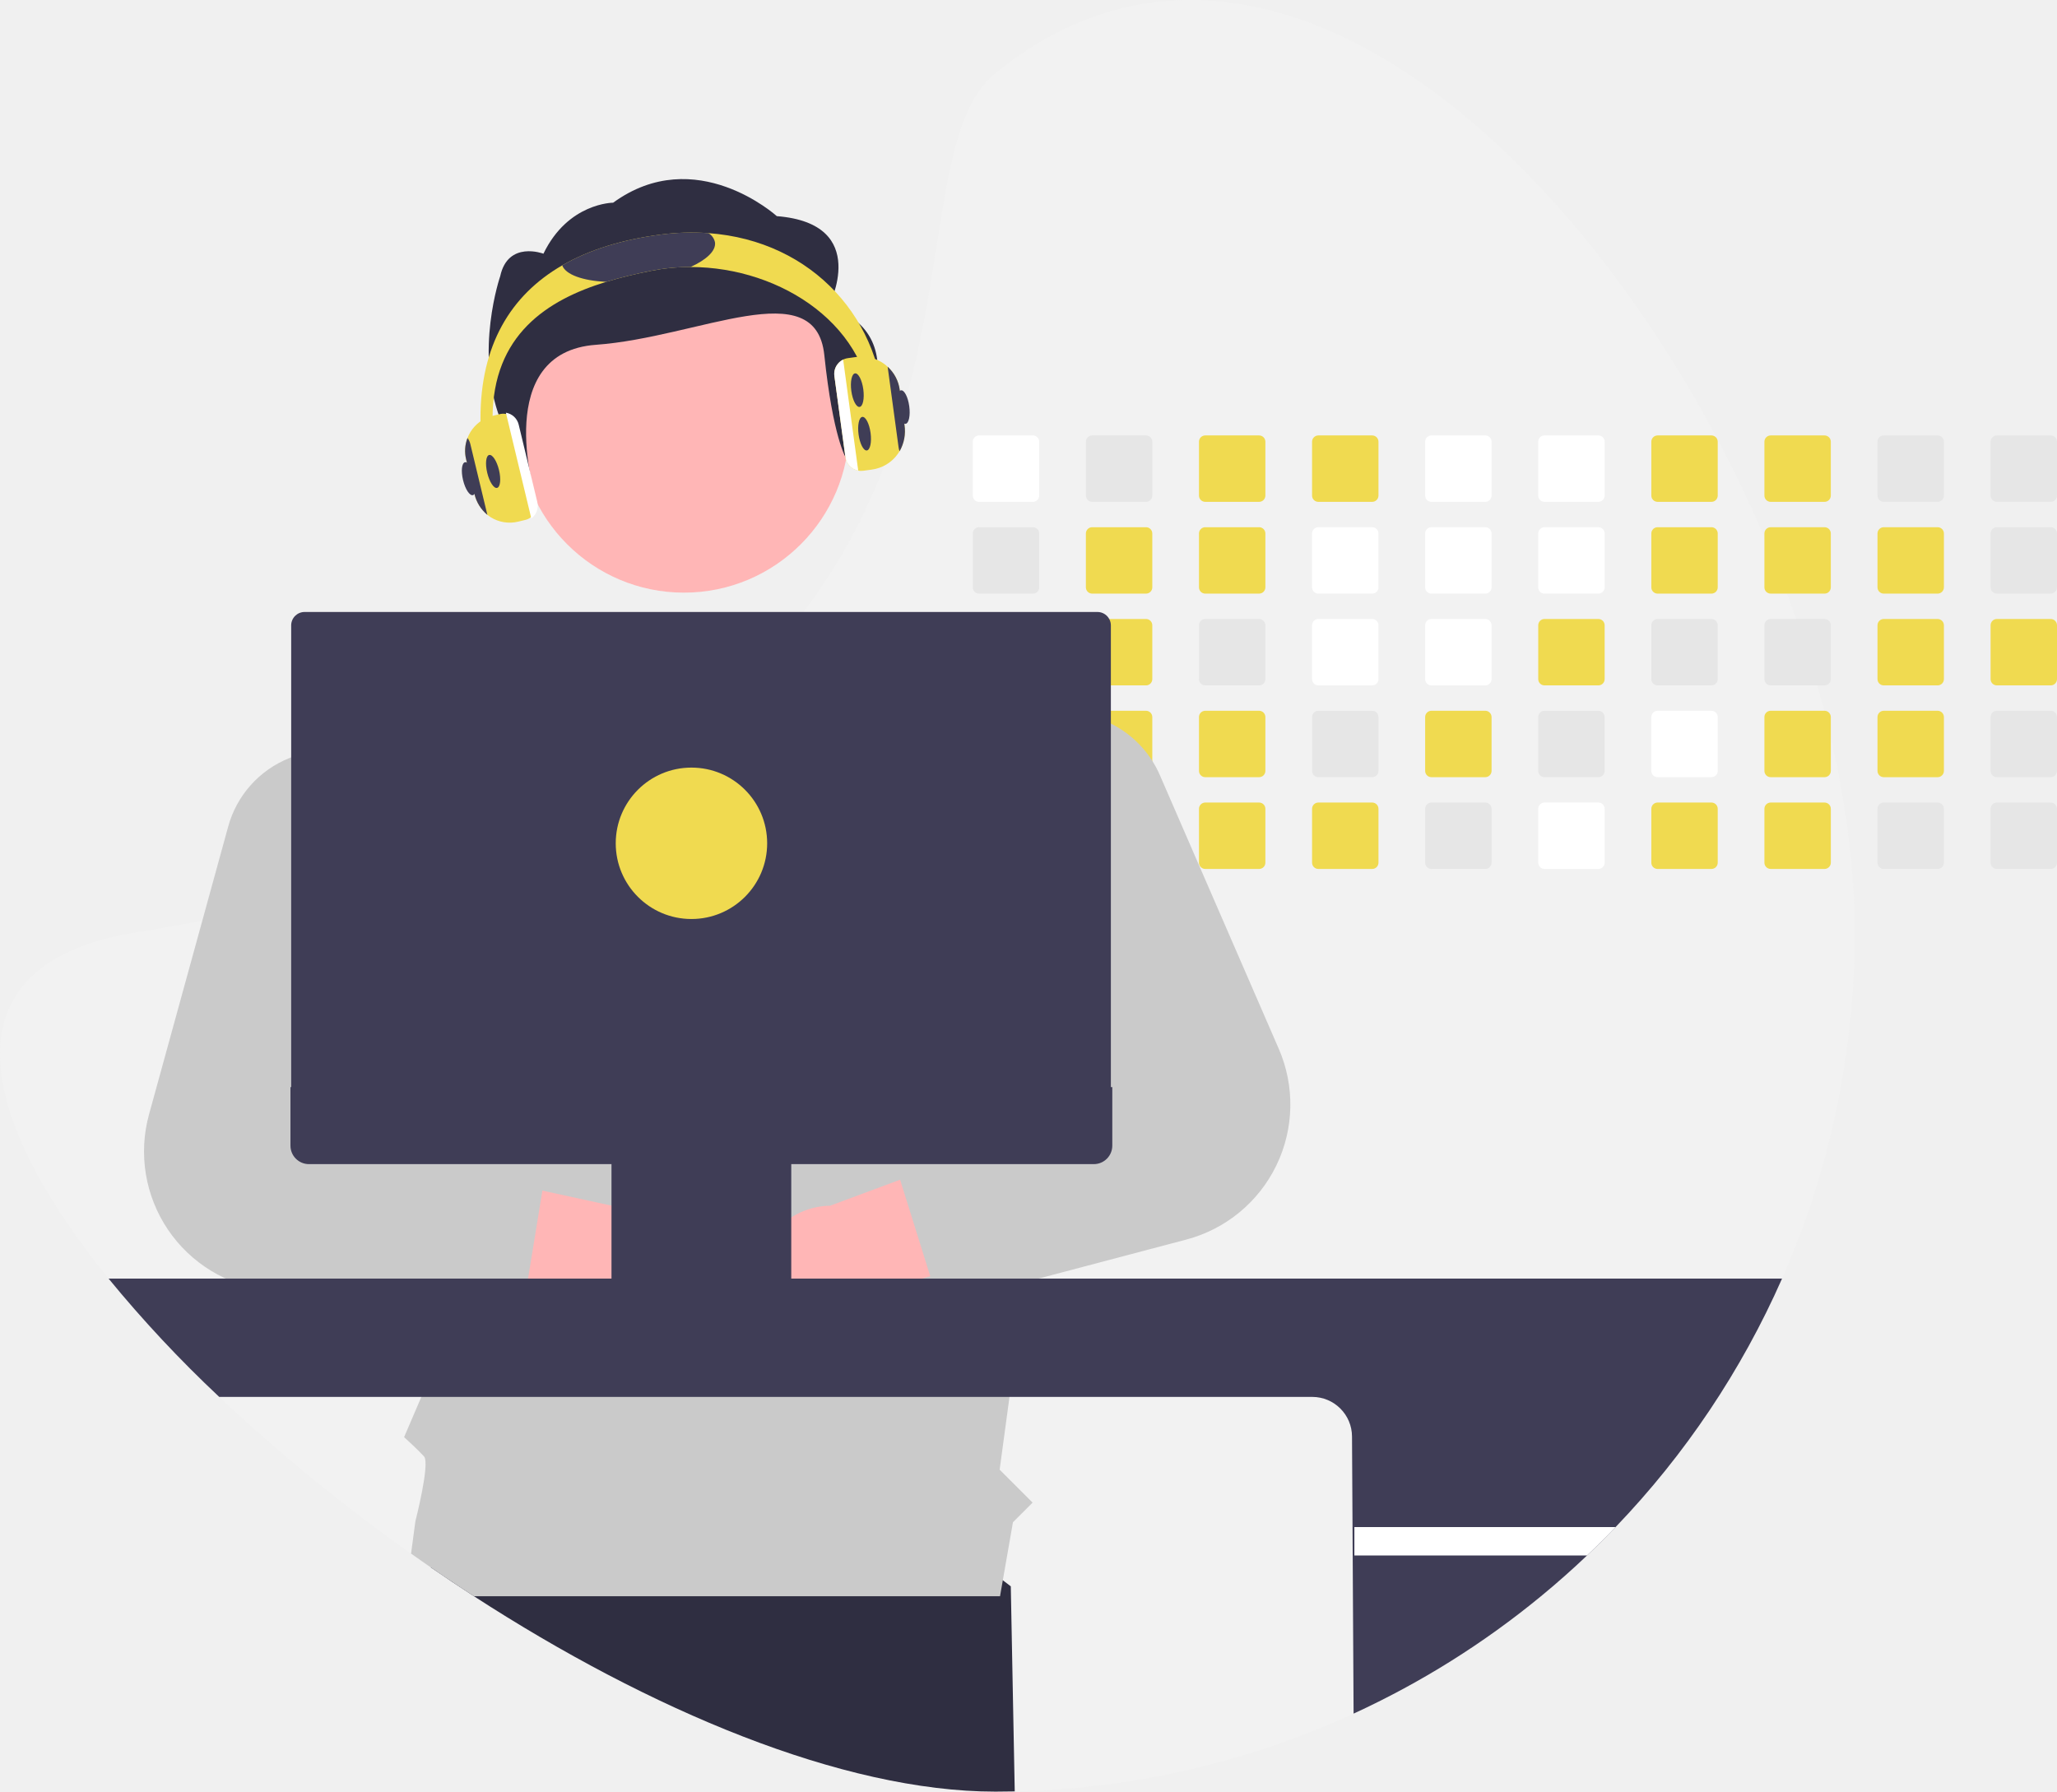
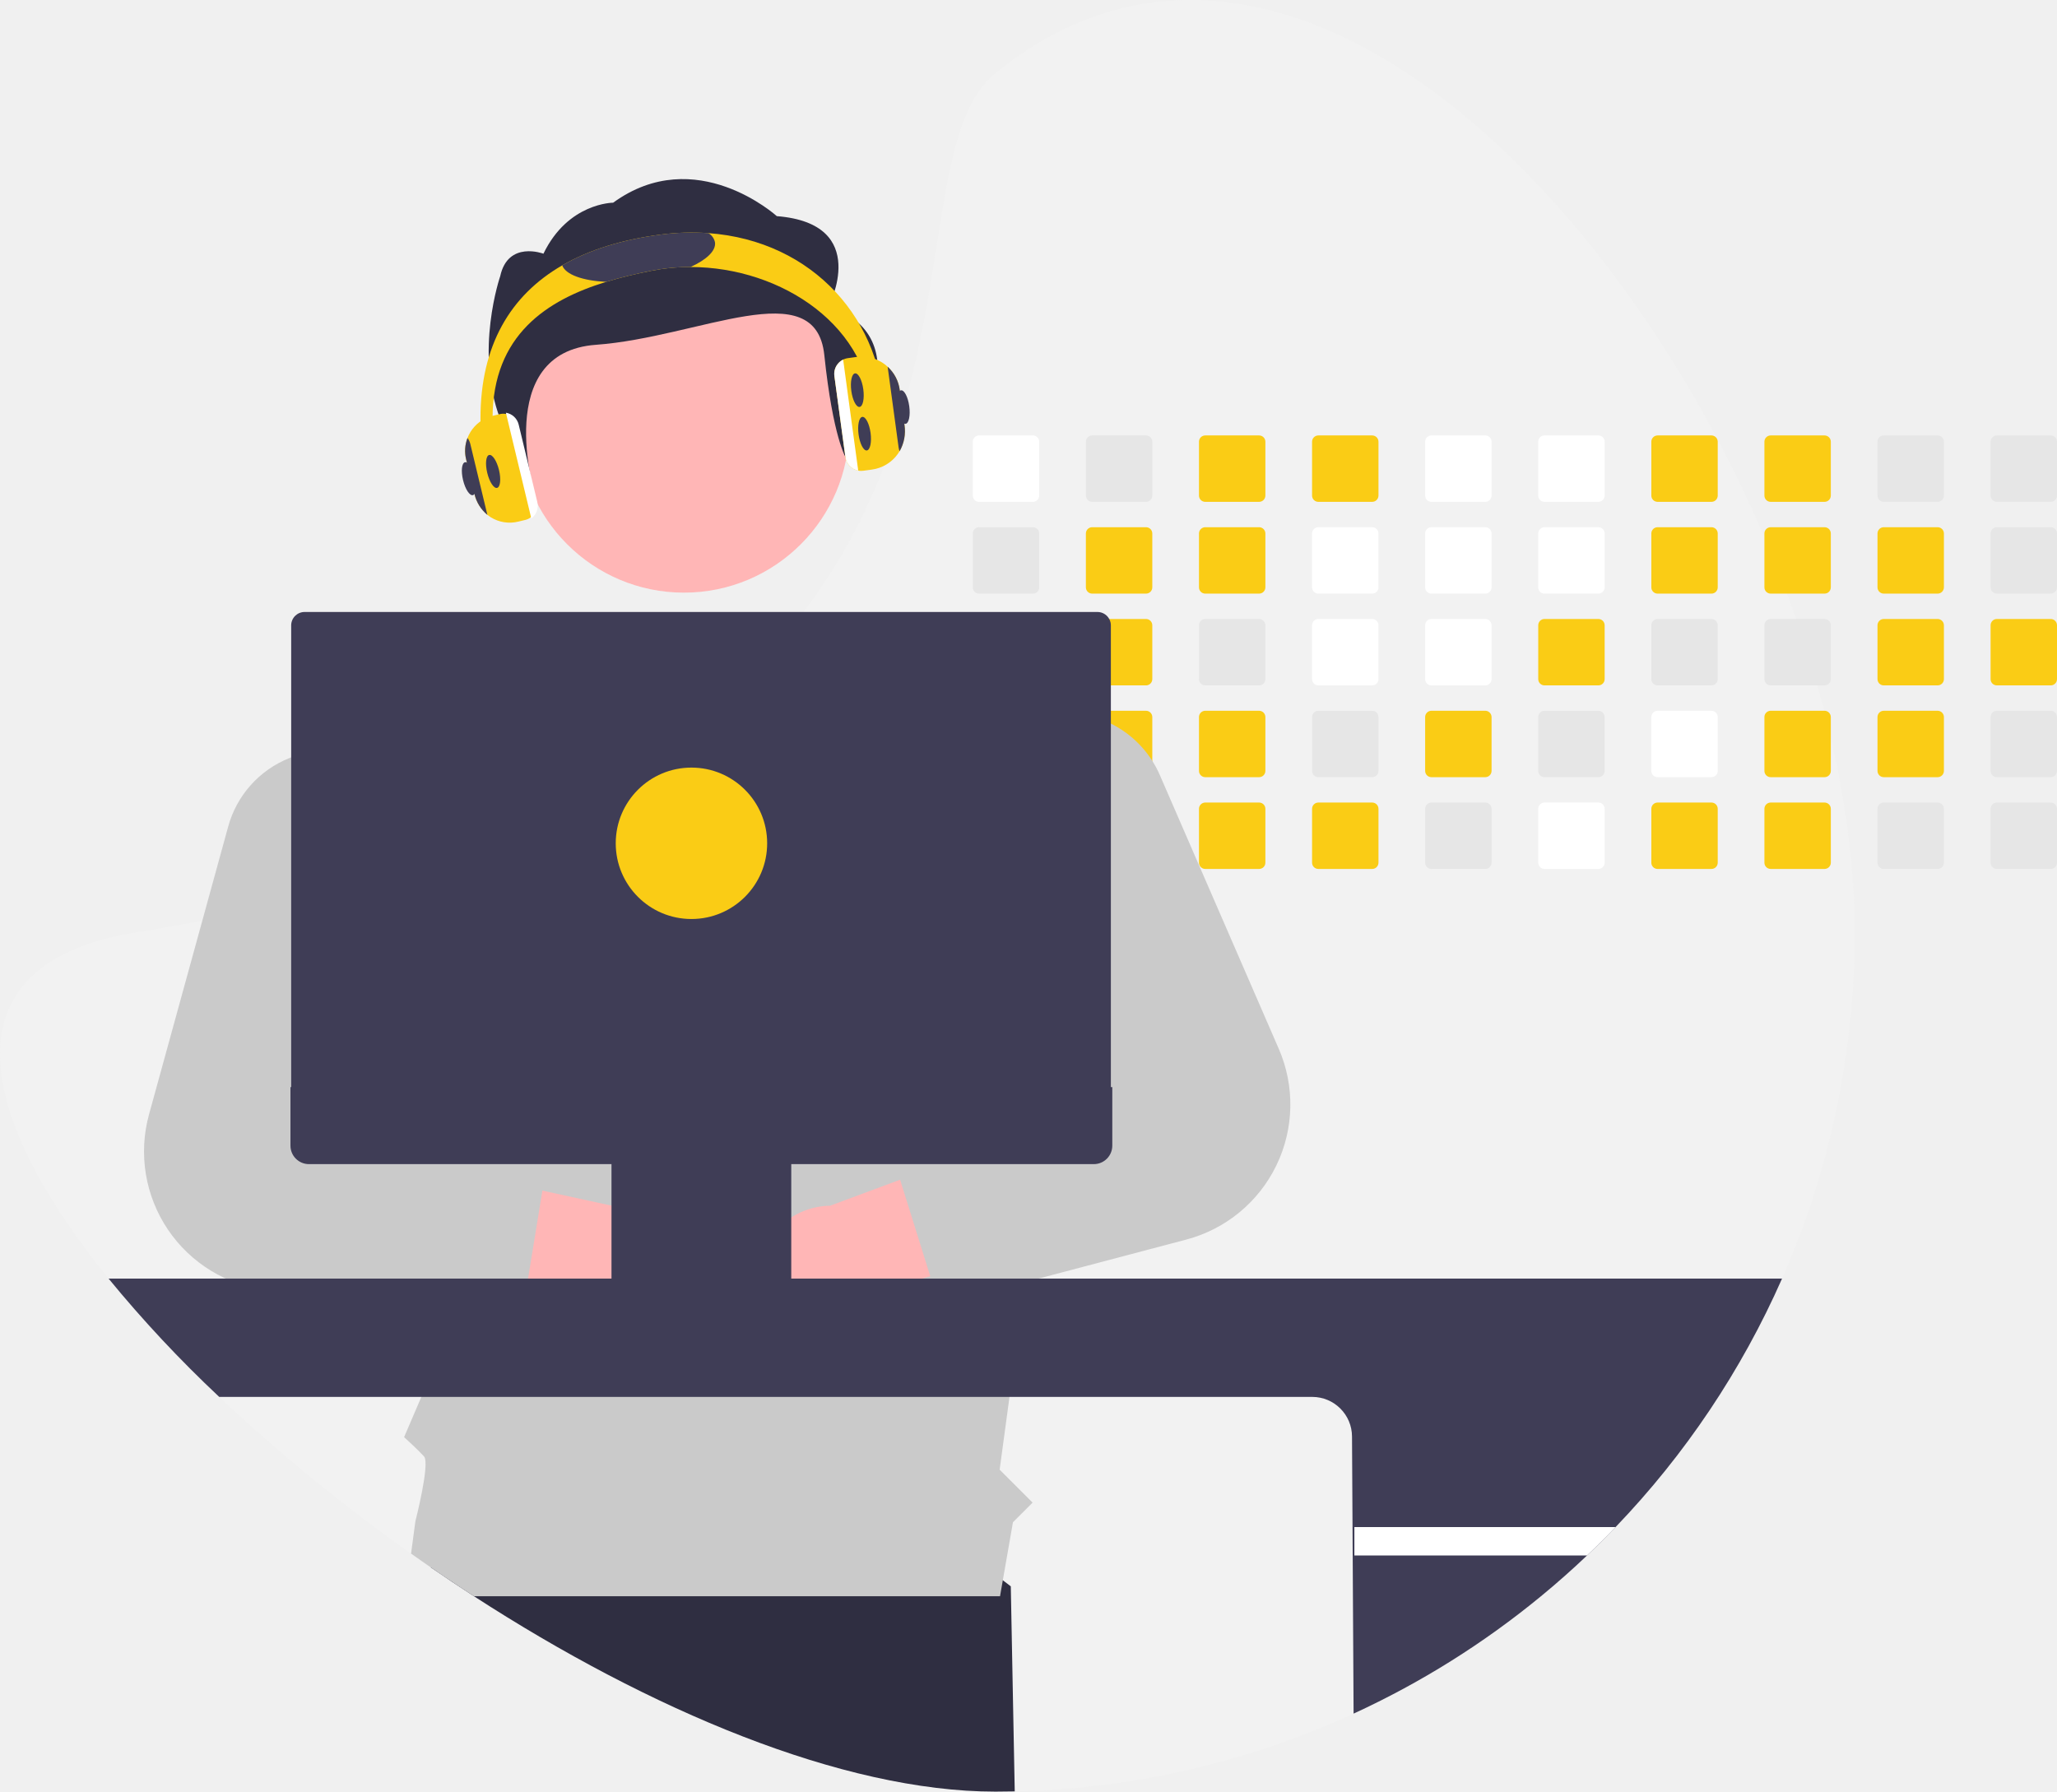
<svg xmlns="http://www.w3.org/2000/svg" data-name="Layer 1" width="850.538" height="740.83" viewBox="0 0 850.538 740.83">
  <path d="M941.609,465.125a354.21,354.21,0,0,1-98.85,245.9q-5.745,6.015-11.8,11.74-9.225,8.775-19.07,16.87a353.934,353.934,0,0,1-217.58,80.69q-3.975.09-7.98.09c-63.43,0-143.21-33.88-215.61-80.78q-8.985-5.82-17.81-11.91-4.125-2.82-8.21-5.72a730.43,730.43,0,0,1-79.32-64.8,514.116,514.116,0,0,1-45.75-48.92c-55.63-68.62-67.9-130.45,11.41-143.16q14.085-2.25,27.34-4.81,19.2-3.69,36.75-7.97,23.64-5.745,44.42-12.46,6.99-2.25,13.66-4.59c65.74-23.09,109.74-53.2,139.69-85.87q7.62-8.295,14.05-16.79a236.055,236.055,0,0,0,17.83-27.12,254.898,254.898,0,0,0,18.41-41.05l.27-.78c23.83-68.74,16.58-132.5,42.87-153.84,112.38-91.23,252.29,38.69,317.96,191.9q4.965,11.58,9.34,23.3,1.965,5.235,3.79,10.49,4.8,13.695,8.71,27.46,1.5,5.25,2.86,10.49c.97,3.77,1.9,7.53,2.76,11.29C938.139,412.305,941.609,439.455,941.609,465.125Z" transform="translate(-174.731 -79.58524)" fill="#f2f2f2" />
  <path d="M594.309,820.325q-3.975.09-7.98.09c-63.43,0-143.21-33.88-215.61-80.78q-8.985-5.82-17.81-11.91l5.16-31.4,156.21-20.74,78.4,59.95Z" transform="translate(-174.731 -79.58524)" fill="#2f2e41" />
  <path d="M601.829,259.635h-22.26a2.601,2.601,0,0,0-2.6,2.6v22.27a2.593,2.593,0,0,0,2.6,2.59h22.26a2.599,2.599,0,0,0,2.6-2.59v-22.27A2.608,2.608,0,0,0,601.829,259.635Z" transform="translate(-174.731 -79.58524)" fill="#fff" />
  <path d="M601.829,297.585h-22.26a2.601,2.601,0,0,0-2.6,2.6v22.27a2.593,2.593,0,0,0,2.6,2.59h22.26a2.599,2.599,0,0,0,2.6-2.59v-22.27A2.608,2.608,0,0,0,601.829,297.585Z" transform="translate(-174.731 -79.58524)" fill="#e6e6e6" />
  <path d="M601.829,335.535h-22.26a2.601,2.601,0,0,0-2.6,2.6v22.26a2.595,2.595,0,0,0,2.6,2.6h22.26a2.601,2.601,0,0,0,2.6-2.6v-22.26A2.608,2.608,0,0,0,601.829,335.535Z" transform="translate(-174.731 -79.58524)" fill="#e6e6e6" />
  <path d="M604.389,375.625a2.617,2.617,0,0,0-2.56-2.14h-22.26a2.601,2.601,0,0,0-2.6,2.6v22.26a2.595,2.595,0,0,0,2.6,2.6h22.26a2.601,2.601,0,0,0,2.6-2.6v-22.26A2.313,2.313,0,0,0,604.389,375.625Z" transform="translate(-174.731 -79.58524)" fill="#e6e6e6" />
  <path d="M602.839,411.635a2.634,2.634,0,0,0-1.01-.2h-22.26a2.595,2.595,0,0,0-2.6,2.6v22.26a2.588,2.588,0,0,0,2.6,2.6h22.26a2.601,2.601,0,0,0,2.6-2.6v-22.26A2.616,2.616,0,0,0,602.839,411.635Z" transform="translate(-174.731 -79.58524)" fill="#e6e6e6" />
  <path d="M648.589,259.635h-22.26a2.601,2.601,0,0,0-2.6,2.6v22.27a2.593,2.593,0,0,0,2.6,2.59h22.26a2.599,2.599,0,0,0,2.6-2.59v-22.27A2.608,2.608,0,0,0,648.589,259.635Z" transform="translate(-174.731 -79.58524)" fill="#e6e6e6" />
-   <path d="M648.589,297.585h-22.26a2.601,2.601,0,0,0-2.6,2.6v22.27a2.593,2.593,0,0,0,2.6,2.59h22.26a2.599,2.599,0,0,0,2.6-2.59v-22.27A2.608,2.608,0,0,0,648.589,297.585Z" transform="translate(-174.731 -79.58524)" fill="#f0da50" />
-   <path d="M648.589,335.535h-22.26a2.601,2.601,0,0,0-2.6,2.6v22.26a2.595,2.595,0,0,0,2.6,2.6h22.26a2.601,2.601,0,0,0,2.6-2.6v-22.26A2.608,2.608,0,0,0,648.589,335.535Z" transform="translate(-174.731 -79.58524)" fill="#f0da50" />
-   <path d="M648.589,373.485h-22.26a2.593,2.593,0,0,0-2.46,1.78,2.478,2.478,0,0,0-.14.82v22.26a2.595,2.595,0,0,0,2.6,2.6h22.26a2.601,2.601,0,0,0,2.6-2.6v-22.26A2.608,2.608,0,0,0,648.589,373.485Z" transform="translate(-174.731 -79.58524)" fill="#f0da50" />
+   <path d="M648.589,297.585h-22.26a2.601,2.601,0,0,0-2.6,2.6v22.27a2.593,2.593,0,0,0,2.6,2.59h22.26a2.599,2.599,0,0,0,2.6-2.59v-22.27A2.608,2.608,0,0,0,648.589,297.585Z" transform="translate(-174.731 -79.58524)" fill="#facc15" />
+   <path d="M648.589,335.535h-22.26a2.601,2.601,0,0,0-2.6,2.6v22.26a2.595,2.595,0,0,0,2.6,2.6h22.26a2.601,2.601,0,0,0,2.6-2.6v-22.26A2.608,2.608,0,0,0,648.589,335.535Z" transform="translate(-174.731 -79.58524)" fill="#facc15" />
+   <path d="M648.589,373.485h-22.26a2.593,2.593,0,0,0-2.46,1.78,2.478,2.478,0,0,0-.14.82v22.26a2.595,2.595,0,0,0,2.6,2.6h22.26a2.601,2.601,0,0,0,2.6-2.6v-22.26A2.608,2.608,0,0,0,648.589,373.485Z" transform="translate(-174.731 -79.58524)" fill="#facc15" />
  <path d="M648.589,411.435h-22.26a2.595,2.595,0,0,0-2.6,2.6v22.26a2.595,2.595,0,0,0,2.6,2.6h22.26a2.601,2.601,0,0,0,2.6-2.6v-22.26A2.601,2.601,0,0,0,648.589,411.435Z" transform="translate(-174.731 -79.58524)" fill="#e6e6e6" />
-   <path d="M695.349,259.635h-22.26a2.601,2.601,0,0,0-2.6,2.6v22.27a2.593,2.593,0,0,0,2.6,2.59h22.26a2.599,2.599,0,0,0,2.6-2.59v-22.27A2.608,2.608,0,0,0,695.349,259.635Z" transform="translate(-174.731 -79.58524)" fill="#f0da50" />
-   <path d="M695.349,297.585h-22.26a2.601,2.601,0,0,0-2.6,2.6v22.27a2.593,2.593,0,0,0,2.6,2.59h22.26a2.599,2.599,0,0,0,2.6-2.59v-22.27A2.608,2.608,0,0,0,695.349,297.585Z" transform="translate(-174.731 -79.58524)" fill="#f0da50" />
+   <path d="M695.349,259.635h-22.26a2.601,2.601,0,0,0-2.6,2.6v22.27a2.593,2.593,0,0,0,2.6,2.59h22.26a2.599,2.599,0,0,0,2.6-2.59v-22.27A2.608,2.608,0,0,0,695.349,259.635Z" transform="translate(-174.731 -79.58524)" fill="#facc15" />
+   <path d="M695.349,297.585h-22.26a2.601,2.601,0,0,0-2.6,2.6v22.27a2.593,2.593,0,0,0,2.6,2.59h22.26a2.599,2.599,0,0,0,2.6-2.59v-22.27A2.608,2.608,0,0,0,695.349,297.585Z" transform="translate(-174.731 -79.58524)" fill="#facc15" />
  <path d="M695.349,335.535h-22.26a2.601,2.601,0,0,0-2.6,2.6v22.26a2.595,2.595,0,0,0,2.6,2.6h22.26a2.601,2.601,0,0,0,2.6-2.6v-22.26A2.608,2.608,0,0,0,695.349,335.535Z" transform="translate(-174.731 -79.58524)" fill="#e6e6e6" />
-   <path d="M695.349,373.485h-22.26a2.601,2.601,0,0,0-2.6,2.6v22.26a2.595,2.595,0,0,0,2.6,2.6h22.26a2.601,2.601,0,0,0,2.6-2.6v-22.26A2.608,2.608,0,0,0,695.349,373.485Z" transform="translate(-174.731 -79.58524)" fill="#f0da50" />
-   <path d="M695.349,411.435h-22.26a2.595,2.595,0,0,0-2.6,2.6v22.26a2.595,2.595,0,0,0,2.6,2.6h22.26a2.601,2.601,0,0,0,2.6-2.6v-22.26A2.601,2.601,0,0,0,695.349,411.435Z" transform="translate(-174.731 -79.58524)" fill="#f0da50" />
-   <path d="M742.109,259.635h-22.26a2.601,2.601,0,0,0-2.6,2.6v22.27a2.593,2.593,0,0,0,2.6,2.59h22.26a2.599,2.599,0,0,0,2.6-2.59v-22.27A2.608,2.608,0,0,0,742.109,259.635Z" transform="translate(-174.731 -79.58524)" fill="#f0da50" />
+   <path d="M695.349,373.485h-22.26a2.601,2.601,0,0,0-2.6,2.6v22.26a2.595,2.595,0,0,0,2.6,2.6h22.26a2.601,2.601,0,0,0,2.6-2.6v-22.26A2.608,2.608,0,0,0,695.349,373.485Z" transform="translate(-174.731 -79.58524)" fill="#facc15" />
+   <path d="M695.349,411.435h-22.26a2.595,2.595,0,0,0-2.6,2.6v22.26a2.595,2.595,0,0,0,2.6,2.6h22.26a2.601,2.601,0,0,0,2.6-2.6v-22.26A2.601,2.601,0,0,0,695.349,411.435Z" transform="translate(-174.731 -79.58524)" fill="#facc15" />
+   <path d="M742.109,259.635h-22.26a2.601,2.601,0,0,0-2.6,2.6v22.27a2.593,2.593,0,0,0,2.6,2.59h22.26a2.599,2.599,0,0,0,2.6-2.59v-22.27A2.608,2.608,0,0,0,742.109,259.635Z" transform="translate(-174.731 -79.58524)" fill="#facc15" />
  <path d="M742.109,297.585h-22.26a2.601,2.601,0,0,0-2.6,2.6v22.27a2.593,2.593,0,0,0,2.6,2.59h22.26a2.599,2.599,0,0,0,2.6-2.59v-22.27A2.608,2.608,0,0,0,742.109,297.585Z" transform="translate(-174.731 -79.58524)" fill="#fff" />
  <path d="M742.109,335.535h-22.26a2.601,2.601,0,0,0-2.6,2.6v22.26a2.595,2.595,0,0,0,2.6,2.6h22.26a2.601,2.601,0,0,0,2.6-2.6v-22.26A2.608,2.608,0,0,0,742.109,335.535Z" transform="translate(-174.731 -79.58524)" fill="#fff" />
  <path d="M742.109,373.485h-22.26a2.601,2.601,0,0,0-2.6,2.6v22.26a2.595,2.595,0,0,0,2.6,2.6h22.26a2.601,2.601,0,0,0,2.6-2.6v-22.26A2.608,2.608,0,0,0,742.109,373.485Z" transform="translate(-174.731 -79.58524)" fill="#e6e6e6" />
-   <path d="M742.109,411.435h-22.26a2.595,2.595,0,0,0-2.6,2.6v22.26a2.595,2.595,0,0,0,2.6,2.6h22.26a2.601,2.601,0,0,0,2.6-2.6v-22.26A2.601,2.601,0,0,0,742.109,411.435Z" transform="translate(-174.731 -79.58524)" fill="#f0da50" />
+   <path d="M742.109,411.435h-22.26a2.595,2.595,0,0,0-2.6,2.6v22.26a2.595,2.595,0,0,0,2.6,2.6h22.26a2.601,2.601,0,0,0,2.6-2.6v-22.26A2.601,2.601,0,0,0,742.109,411.435Z" transform="translate(-174.731 -79.58524)" fill="#facc15" />
  <path d="M788.869,259.635h-22.27a2.599,2.599,0,0,0-2.59,2.6v22.27a2.591,2.591,0,0,0,2.59,2.59h22.27a2.599,2.599,0,0,0,2.6-2.59v-22.27A2.608,2.608,0,0,0,788.869,259.635Z" transform="translate(-174.731 -79.58524)" fill="#fff" />
  <path d="M788.869,297.585h-22.27a2.599,2.599,0,0,0-2.59,2.6v22.27a2.59,2.59,0,0,0,2.59,2.59h22.27a2.599,2.599,0,0,0,2.6-2.59v-22.27A2.608,2.608,0,0,0,788.869,297.585Z" transform="translate(-174.731 -79.58524)" fill="#fff" />
  <path d="M788.869,335.535h-22.27a2.599,2.599,0,0,0-2.59,2.6v22.26a2.593,2.593,0,0,0,2.59,2.6h22.27a2.601,2.601,0,0,0,2.6-2.6v-22.26A2.608,2.608,0,0,0,788.869,335.535Z" transform="translate(-174.731 -79.58524)" fill="#fff" />
-   <path d="M788.869,373.485h-22.27a2.599,2.599,0,0,0-2.59,2.6v22.26a2.593,2.593,0,0,0,2.59,2.6h22.27a2.601,2.601,0,0,0,2.6-2.6v-22.26A2.608,2.608,0,0,0,788.869,373.485Z" transform="translate(-174.731 -79.58524)" fill="#f0da50" />
+   <path d="M788.869,373.485h-22.27a2.599,2.599,0,0,0-2.59,2.6v22.26a2.593,2.593,0,0,0,2.59,2.6h22.27a2.601,2.601,0,0,0,2.6-2.6v-22.26A2.608,2.608,0,0,0,788.869,373.485Z" transform="translate(-174.731 -79.58524)" fill="#facc15" />
  <path d="M788.869,411.435h-22.27a2.593,2.593,0,0,0-2.59,2.6v22.26a2.593,2.593,0,0,0,2.59,2.6h22.27a2.601,2.601,0,0,0,2.6-2.6v-22.26A2.601,2.601,0,0,0,788.869,411.435Z" transform="translate(-174.731 -79.58524)" fill="#e6e6e6" />
  <path d="M835.629,259.635h-22.27a2.599,2.599,0,0,0-2.59,2.6v22.27a2.591,2.591,0,0,0,2.59,2.59h22.27a2.599,2.599,0,0,0,2.6-2.59v-22.27A2.608,2.608,0,0,0,835.629,259.635Z" transform="translate(-174.731 -79.58524)" fill="#fff" />
  <path d="M835.629,297.585h-22.27a2.599,2.599,0,0,0-2.59,2.6v22.27a2.59,2.59,0,0,0,2.59,2.59h22.27a2.599,2.599,0,0,0,2.6-2.59v-22.27A2.608,2.608,0,0,0,835.629,297.585Z" transform="translate(-174.731 -79.58524)" fill="#fff" />
-   <path d="M835.629,335.535h-22.27a2.599,2.599,0,0,0-2.59,2.6v22.26a2.593,2.593,0,0,0,2.59,2.6h22.27a2.601,2.601,0,0,0,2.6-2.6v-22.26A2.608,2.608,0,0,0,835.629,335.535Z" transform="translate(-174.731 -79.58524)" fill="#f0da50" />
+   <path d="M835.629,335.535h-22.27a2.599,2.599,0,0,0-2.59,2.6v22.26a2.593,2.593,0,0,0,2.59,2.6h22.27a2.601,2.601,0,0,0,2.6-2.6v-22.26A2.608,2.608,0,0,0,835.629,335.535Z" transform="translate(-174.731 -79.58524)" fill="#facc15" />
  <path d="M835.629,373.485h-22.27a2.599,2.599,0,0,0-2.59,2.6v22.26a2.593,2.593,0,0,0,2.59,2.6h22.27a2.601,2.601,0,0,0,2.6-2.6v-22.26A2.608,2.608,0,0,0,835.629,373.485Z" transform="translate(-174.731 -79.58524)" fill="#e6e6e6" />
  <path d="M835.629,411.435h-22.27a2.593,2.593,0,0,0-2.59,2.6v22.26a2.593,2.593,0,0,0,2.59,2.6h22.27a2.601,2.601,0,0,0,2.6-2.6v-22.26A2.601,2.601,0,0,0,835.629,411.435Z" transform="translate(-174.731 -79.58524)" fill="#fff" />
-   <path d="M882.389,259.635h-22.27a2.599,2.599,0,0,0-2.59,2.6v22.27a2.591,2.591,0,0,0,2.59,2.59h22.27a2.599,2.599,0,0,0,2.6-2.59v-22.27A2.608,2.608,0,0,0,882.389,259.635Z" transform="translate(-174.731 -79.58524)" fill="#f0da50" />
-   <path d="M882.389,297.585h-22.27a2.599,2.599,0,0,0-2.59,2.6v22.27a2.59,2.59,0,0,0,2.59,2.59h22.27a2.599,2.599,0,0,0,2.6-2.59v-22.27A2.608,2.608,0,0,0,882.389,297.585Z" transform="translate(-174.731 -79.58524)" fill="#f0da50" />
+   <path d="M882.389,259.635h-22.27a2.599,2.599,0,0,0-2.59,2.6v22.27a2.591,2.591,0,0,0,2.59,2.59h22.27a2.599,2.599,0,0,0,2.6-2.59v-22.27A2.608,2.608,0,0,0,882.389,259.635Z" transform="translate(-174.731 -79.58524)" fill="#facc15" />
+   <path d="M882.389,297.585h-22.27a2.599,2.599,0,0,0-2.59,2.6v22.27a2.59,2.59,0,0,0,2.59,2.59h22.27a2.599,2.599,0,0,0,2.6-2.59v-22.27A2.608,2.608,0,0,0,882.389,297.585Z" transform="translate(-174.731 -79.58524)" fill="#facc15" />
  <path d="M882.389,335.535h-22.27a2.599,2.599,0,0,0-2.59,2.6v22.26a2.593,2.593,0,0,0,2.59,2.6h22.27a2.601,2.601,0,0,0,2.6-2.6v-22.26A2.608,2.608,0,0,0,882.389,335.535Z" transform="translate(-174.731 -79.58524)" fill="#e6e6e6" />
  <path d="M882.389,373.485h-22.27a2.599,2.599,0,0,0-2.59,2.6v22.26a2.593,2.593,0,0,0,2.59,2.6h22.27a2.601,2.601,0,0,0,2.6-2.6v-22.26A2.608,2.608,0,0,0,882.389,373.485Z" transform="translate(-174.731 -79.58524)" fill="#fff" />
-   <path d="M882.389,411.435h-22.27a2.593,2.593,0,0,0-2.59,2.6v22.26a2.593,2.593,0,0,0,2.59,2.6h22.27a2.601,2.601,0,0,0,2.6-2.6v-22.26A2.601,2.601,0,0,0,882.389,411.435Z" transform="translate(-174.731 -79.58524)" fill="#f0da50" />
-   <path d="M929.149,259.635h-22.27a2.599,2.599,0,0,0-2.59,2.6v22.27a2.591,2.591,0,0,0,2.59,2.59h22.27a2.599,2.599,0,0,0,2.6-2.59v-22.27A2.608,2.608,0,0,0,929.149,259.635Z" transform="translate(-174.731 -79.58524)" fill="#f0da50" />
-   <path d="M929.149,297.585h-22.27a2.599,2.599,0,0,0-2.59,2.6v22.27a2.59,2.59,0,0,0,2.59,2.59h22.27a2.599,2.599,0,0,0,2.6-2.59v-22.27A2.608,2.608,0,0,0,929.149,297.585Z" transform="translate(-174.731 -79.58524)" fill="#f0da50" />
+   <path d="M882.389,411.435h-22.27a2.593,2.593,0,0,0-2.59,2.6v22.26a2.593,2.593,0,0,0,2.59,2.6h22.27a2.601,2.601,0,0,0,2.6-2.6v-22.26A2.601,2.601,0,0,0,882.389,411.435Z" transform="translate(-174.731 -79.58524)" fill="#facc15" />
+   <path d="M929.149,259.635h-22.27a2.599,2.599,0,0,0-2.59,2.6v22.27a2.591,2.591,0,0,0,2.59,2.59h22.27a2.599,2.599,0,0,0,2.6-2.59v-22.27A2.608,2.608,0,0,0,929.149,259.635Z" transform="translate(-174.731 -79.58524)" fill="#facc15" />
+   <path d="M929.149,297.585h-22.27a2.599,2.599,0,0,0-2.59,2.6v22.27a2.59,2.59,0,0,0,2.59,2.59h22.27a2.599,2.599,0,0,0,2.6-2.59v-22.27A2.608,2.608,0,0,0,929.149,297.585Z" transform="translate(-174.731 -79.58524)" fill="#facc15" />
  <path d="M929.149,335.535h-22.27a2.599,2.599,0,0,0-2.59,2.6v22.26a2.593,2.593,0,0,0,2.59,2.6h22.27a2.601,2.601,0,0,0,2.6-2.6v-22.26A2.608,2.608,0,0,0,929.149,335.535Z" transform="translate(-174.731 -79.58524)" fill="#e6e6e6" />
-   <path d="M929.149,373.485h-22.27a2.599,2.599,0,0,0-2.59,2.6v22.26a2.593,2.593,0,0,0,2.59,2.6h22.27a2.601,2.601,0,0,0,2.6-2.6v-22.26A2.608,2.608,0,0,0,929.149,373.485Z" transform="translate(-174.731 -79.58524)" fill="#f0da50" />
-   <path d="M929.149,411.435h-22.27a2.593,2.593,0,0,0-2.59,2.6v22.26a2.593,2.593,0,0,0,2.59,2.6h22.27a2.601,2.601,0,0,0,2.6-2.6v-22.26A2.601,2.601,0,0,0,929.149,411.435Z" transform="translate(-174.731 -79.58524)" fill="#f0da50" />
+   <path d="M929.149,373.485h-22.27a2.599,2.599,0,0,0-2.59,2.6v22.26a2.593,2.593,0,0,0,2.59,2.6h22.27a2.601,2.601,0,0,0,2.6-2.6v-22.26A2.608,2.608,0,0,0,929.149,373.485Z" transform="translate(-174.731 -79.58524)" fill="#facc15" />
+   <path d="M929.149,411.435h-22.27a2.593,2.593,0,0,0-2.59,2.6v22.26a2.593,2.593,0,0,0,2.59,2.6h22.27a2.601,2.601,0,0,0,2.6-2.6v-22.26A2.601,2.601,0,0,0,929.149,411.435Z" transform="translate(-174.731 -79.58524)" fill="#facc15" />
  <path d="M975.909,259.635h-22.27a2.599,2.599,0,0,0-2.59,2.6v22.27a2.591,2.591,0,0,0,2.59,2.59h22.27a2.599,2.599,0,0,0,2.6-2.59v-22.27A2.608,2.608,0,0,0,975.909,259.635Z" transform="translate(-174.731 -79.58524)" fill="#e6e6e6" />
-   <path d="M975.909,297.585h-22.27a2.599,2.599,0,0,0-2.59,2.6v22.27a2.59,2.59,0,0,0,2.59,2.59h22.27a2.599,2.599,0,0,0,2.6-2.59v-22.27A2.608,2.608,0,0,0,975.909,297.585Z" transform="translate(-174.731 -79.58524)" fill="#f0da50" />
-   <path d="M975.909,335.535h-22.27a2.599,2.599,0,0,0-2.59,2.6v22.26a2.593,2.593,0,0,0,2.59,2.6h22.27a2.601,2.601,0,0,0,2.6-2.6v-22.26A2.608,2.608,0,0,0,975.909,335.535Z" transform="translate(-174.731 -79.58524)" fill="#f0da50" />
-   <path d="M975.909,373.485h-22.27a2.599,2.599,0,0,0-2.59,2.6v22.26a2.593,2.593,0,0,0,2.59,2.6h22.27a2.601,2.601,0,0,0,2.6-2.6v-22.26A2.608,2.608,0,0,0,975.909,373.485Z" transform="translate(-174.731 -79.58524)" fill="#f0da50" />
+   <path d="M975.909,297.585h-22.27a2.599,2.599,0,0,0-2.59,2.6v22.27a2.59,2.59,0,0,0,2.59,2.59h22.27a2.599,2.599,0,0,0,2.6-2.59v-22.27A2.608,2.608,0,0,0,975.909,297.585Z" transform="translate(-174.731 -79.58524)" fill="#facc15" />
+   <path d="M975.909,335.535h-22.27a2.599,2.599,0,0,0-2.59,2.6v22.26a2.593,2.593,0,0,0,2.59,2.6h22.27a2.601,2.601,0,0,0,2.6-2.6v-22.26A2.608,2.608,0,0,0,975.909,335.535Z" transform="translate(-174.731 -79.58524)" fill="#facc15" />
+   <path d="M975.909,373.485h-22.27a2.599,2.599,0,0,0-2.59,2.6v22.26a2.593,2.593,0,0,0,2.59,2.6h22.27a2.601,2.601,0,0,0,2.6-2.6v-22.26A2.608,2.608,0,0,0,975.909,373.485Z" transform="translate(-174.731 -79.58524)" fill="#facc15" />
  <path d="M975.909,411.435h-22.27a2.593,2.593,0,0,0-2.59,2.6v22.26a2.593,2.593,0,0,0,2.59,2.6h22.27a2.601,2.601,0,0,0,2.6-2.6v-22.26A2.601,2.601,0,0,0,975.909,411.435Z" transform="translate(-174.731 -79.58524)" fill="#e6e6e6" />
  <path d="M1022.669,259.635h-22.27a2.599,2.599,0,0,0-2.59,2.6v22.27a2.591,2.591,0,0,0,2.59,2.59h22.27a2.599,2.599,0,0,0,2.6-2.59v-22.27A2.608,2.608,0,0,0,1022.669,259.635Z" transform="translate(-174.731 -79.58524)" fill="#e6e6e6" />
  <path d="M1022.669,297.585h-22.27a2.599,2.599,0,0,0-2.59,2.6v22.27a2.591,2.591,0,0,0,2.59,2.59h22.27a2.599,2.599,0,0,0,2.6-2.59v-22.27A2.608,2.608,0,0,0,1022.669,297.585Z" transform="translate(-174.731 -79.58524)" fill="#e6e6e6" />
-   <path d="M1022.669,335.535h-22.27a2.599,2.599,0,0,0-2.59,2.6v22.26a2.593,2.593,0,0,0,2.59,2.6h22.27a2.601,2.601,0,0,0,2.6-2.6v-22.26A2.608,2.608,0,0,0,1022.669,335.535Z" transform="translate(-174.731 -79.58524)" fill="#f0da50" />
+   <path d="M1022.669,335.535h-22.27a2.599,2.599,0,0,0-2.59,2.6v22.26a2.593,2.593,0,0,0,2.59,2.6h22.27a2.601,2.601,0,0,0,2.6-2.6v-22.26A2.608,2.608,0,0,0,1022.669,335.535Z" transform="translate(-174.731 -79.58524)" fill="#facc15" />
  <path d="M1022.669,373.485h-22.27a2.599,2.599,0,0,0-2.59,2.6v22.26a2.593,2.593,0,0,0,2.59,2.6h22.27a2.601,2.601,0,0,0,2.6-2.6v-22.26A2.608,2.608,0,0,0,1022.669,373.485Z" transform="translate(-174.731 -79.58524)" fill="#e6e6e6" />
  <path d="M1022.669,411.435h-22.27a2.593,2.593,0,0,0-2.59,2.6v22.26a2.593,2.593,0,0,0,2.59,2.6h22.27a2.601,2.601,0,0,0,2.6-2.6v-22.26A2.601,2.601,0,0,0,1022.669,411.435Z" transform="translate(-174.731 -79.58524)" fill="#e6e6e6" />
  <polygon points="336.095 660.051 335.475 660.051 336.005 659.981 336.095 660.051" fill="#2f2e41" />
  <circle id="b6132315-04e2-4cdb-a713-107c9cd58b0b" data-name="ab6171fa-7d69-4734-b81c-8dff60f9761b" cx="282.814" cy="176.733" r="68.322" fill="#ffb6b6" />
-   <path id="f4304bdd-ba2d-4fff-b404-410205410c5d-541" data-name="bf427902-b9bf-4946-b5d7-5c1c7e04535e" d="M517.377,206.226s17.869-34.161-21.444-37.266c0,0-33.515-30.402-67.676-5.558,0,0-18.633,0-28.823,21.086,0,0-14.655-5.558-17.876,9.317,0,0-10.723,31.055,0,59.005,10.723,27.95,14.285,31.055,14.285,31.055s-17.621-58.598,25.27-61.704,90.887-29.909,94.461,4.251,8.953,42.578,8.953,42.578S558.479,220.201,517.377,206.226Z" transform="translate(-174.731 -79.58524)" fill="#2f2e41" />
+   <path id="f4304bdd-ba2d-4fff-b404-410205410c5d-338" data-name="bf427902-b9bf-4946-b5d7-5c1c7e04535e" d="M517.377,206.226s17.869-34.161-21.444-37.266c0,0-33.515-30.402-67.676-5.558,0,0-18.633,0-28.823,21.086,0,0-14.655-5.558-17.876,9.317,0,0-10.723,31.055,0,59.005,10.723,27.95,14.285,31.055,14.285,31.055s-17.621-58.598,25.27-61.704,90.887-29.909,94.461,4.251,8.953,42.578,8.953,42.578S558.479,220.201,517.377,206.226Z" transform="translate(-174.731 -79.58524)" fill="#2f2e41" />
  <path d="M634.279,424.695l-.22,1.16-2.47,13.04-17.07,90.2-1.01,5.31-2.12,11.23-2.9,15.32-6.43,33.95-1.84,9.73-.69,3.65-.24,1.28-1.91,10.07-.58,3.04-4.66,34.53-4.07,30.09,13.62,13.62-8.12,8.12-5.33,30.53.01.07H370.719q-13.2-8.55-26.02-17.63l1.79-13.4s6.16-23.93,3.57-26.79c-2.58-2.86-8.24-7.97-8.24-7.97l7.13-16.64.99-2.31-1.66-34.43-.04-.83-.55-11.35-.07-1.46-.11-2.19-2.11-43.68-.04-.72-.64-13.24-.6-12.59-.26-5.31-2.57-53.13-1.74-36.08-1.52-31.41,6.11-2.07,65.35-22.21,27.07-35.19,56.34.42,27.58.21,46.02,42.68,10.47,5,.08.04,7.51,3.59,19.04,9.09,20.13,9.62,10.33,4.93Z" transform="translate(-174.731 -79.58524)" fill="#cacaca" />
  <path d="M443.84,637.136a30.286,30.286,0,0,1-40.664-22.43L296.617,599.588l37.043-41.902,95.511,20.78a30.45,30.45,0,0,1,14.669,58.67Z" transform="translate(-174.731 -79.58524)" fill="#ffb6b6" />
  <path d="M396.329,560.955a13.522,13.522,0,0,0-7.89-4.87l-43.72-9.09-4.49-.93a18.933,18.933,0,0,1-12.53-9.07,19.161,19.161,0,0,1-2.45-7.9,18.895,18.895,0,0,1,.89-7.48l15.15-45.65,9.83-29.62a41.792,41.792,0,0,0,2.09-11.05,43.349,43.349,0,0,0-9.07-28.89,42.693,42.693,0,0,0-49.01-13.64c-.25.09-.51.19-.76.29a42.583,42.583,0,0,0-25.31,28.41l-10.68,38.85-22.03,80.09a57.766,57.766,0,0,0,48.96,72.68l62.97,7.38,29.14,3.42a13.497,13.497,0,0,0,14.84-10.73,4.895,4.895,0,0,0,.11-.55l.7-4.32,5.93-36.38.06-.37A13.475,13.475,0,0,0,396.329,560.955Z" transform="translate(-174.731 -79.58524)" fill="#cacaca" />
  <path d="M511.714,638.302a30.286,30.286,0,0,0,37.094-27.94l103.362-29.994L609.588,544.109l-91.626,34.041a30.45,30.45,0,0,0-6.249,60.152Z" transform="translate(-174.731 -79.58524)" fill="#ffb6b6" />
  <path d="M703.489,513.275,654.329,400.135a42.819,42.819,0,0,0-20.27-21.35,43.356,43.356,0,0,0-8.78-3.2c-.47-.12-.94-.23-1.41-.32a42.132,42.132,0,0,0-19.48.36,42.814,42.814,0,0,0-27.34,21.73,1.004,1.004,0,0,0-.08.14,43.1,43.1,0,0,0-.37,38.85l.61,1.22,34.74,69.77a18.9,18.9,0,0,1-10.5,26.19l-2.44.88-43.88,15.85a13.497,13.497,0,0,0-8.33,16.79l.11.35,12.3,39.36c.06.18.12.36.19.54a7.054,7.054,0,0,0,.4.99,13.482,13.482,0,0,0,15.81,7.53l23.68-6.25,4.83-1.28,61.15-16.15a57.76,57.76,0,0,0,38.22-78.86Z" transform="translate(-174.731 -79.58524)" fill="#cacaca" />
  <path d="M219.629,608.285a514.116,514.116,0,0,0,45.75,48.92h451.97a16.446,16.446,0,0,1,16.42,16.43l.65,114.53a355.43,355.43,0,0,0,77.47-48.53q9.84-8.085,19.07-16.87,6.045-5.73,11.8-11.74a355.629,355.629,0,0,0,68.82-102.74Z" transform="translate(-174.731 -79.58524)" fill="#3f3d56" />
  <path d="M842.759,711.025q-5.745,6.015-11.8,11.74H734.749v-11.74Z" transform="translate(-174.731 -79.58524)" fill="#fff" />
  <path d="M633.379,335.535a5.538,5.538,0,0,0-4.87-2.9H300.669a5.555,5.555,0,0,0-5.54,5.55v196.22H634.059V338.185A5.385,5.385,0,0,0,633.379,335.535Z" transform="translate(-174.731 -79.58524)" fill="#3f3d56" />
  <path d="M294.832,529.092V553.306a7.644,7.644,0,0,0,7.644,7.644H427.573v47.787h-1.662a.993.993,0,0,0-.993.993v3.324a.993.993,0,0,0,.993.993h77.658a.993.993,0,0,0,.993-.993v-3.324a.993.993,0,0,0-.993-.993h-1.662V560.95H627.004a7.644,7.644,0,0,0,7.644-7.644V529.092Z" transform="translate(-174.731 -79.58524)" fill="#3f3d56" />
-   <circle cx="285.903" cy="348.704" r="31.306" fill="#f0da50" />
-   <path d="M540.399,252.585h-5c0-37.8-37.41-62.57-75.15-62.59a82.382,82.382,0,0,0-16.35,1.59c-6.06,1.21-12.35,2.66-18.53,4.55-24.37,7.47-46.97,21.91-46.97,56.45a78.591,78.591,0,0,0,2.54,19.88l-4.84,1.26a83.876,83.876,0,0,1-2.7-21.14c0-30.18,12.39-50.91,33.79-63.27,11.25-6.5,24.98-10.69,40.71-12.73a97.131,97.131,0,0,1,19.75-.6C511.049,179.105,540.399,212.385,540.399,252.585Z" transform="translate(-174.731 -79.58524)" fill="#f0da50" />
-   <path d="M548.729,255.355l-1.97-14.56a15.71,15.71,0,0,0-5-9.56,15.816,15.816,0,0,0-13.25-4l-3.13.43a6.524,6.524,0,0,0-4.35,2.53,6.548,6.548,0,0,0-1.29,4.87l4.55,33.54a6.577,6.577,0,0,0,5.3,5.57,6.154,6.154,0,0,0,1.22.12,6.499,6.499,0,0,0,.88-.06l3.5-.47a15.791,15.791,0,0,0,10.74-6.43c.27-.38.53-.77.77-1.17A16.748,16.748,0,0,0,548.729,255.355Z" transform="translate(-174.731 -79.58524)" fill="#f0da50" />
+   <circle cx="285.903" cy="348.704" r="31.306" fill="#facc15" />
+   <path d="M540.399,252.585h-5c0-37.8-37.41-62.57-75.15-62.59a82.382,82.382,0,0,0-16.35,1.59c-6.06,1.21-12.35,2.66-18.53,4.55-24.37,7.47-46.97,21.91-46.97,56.45a78.591,78.591,0,0,0,2.54,19.88l-4.84,1.26a83.876,83.876,0,0,1-2.7-21.14c0-30.18,12.39-50.91,33.79-63.27,11.25-6.5,24.98-10.69,40.71-12.73a97.131,97.131,0,0,1,19.75-.6C511.049,179.105,540.399,212.385,540.399,252.585Z" transform="translate(-174.731 -79.58524)" fill="#facc15" />
+   <path d="M548.729,255.355l-1.97-14.56a15.71,15.71,0,0,0-5-9.56,15.816,15.816,0,0,0-13.25-4l-3.13.43a6.524,6.524,0,0,0-4.35,2.53,6.548,6.548,0,0,0-1.29,4.87l4.55,33.54a6.577,6.577,0,0,0,5.3,5.57,6.154,6.154,0,0,0,1.22.12,6.499,6.499,0,0,0,.88-.06l3.5-.47a15.791,15.791,0,0,0,10.74-6.43c.27-.38.53-.77.77-1.17A16.748,16.748,0,0,0,548.729,255.355Z" transform="translate(-174.731 -79.58524)" fill="#facc15" />
  <path d="M523.359,228.275a6.432,6.432,0,0,0-2.33,1.92,6.548,6.548,0,0,0-1.29,4.87l4.55,33.54a6.577,6.577,0,0,0,5.3,5.57Z" transform="translate(-174.731 -79.58524)" fill="#fff" />
  <path d="M548.729,255.355l-1.97-14.56a15.71,15.71,0,0,0-5-9.56l4.53,33.37a6.176,6.176,0,0,0,.41,1.56A16.748,16.748,0,0,0,548.729,255.355Z" transform="translate(-174.731 -79.58524)" fill="#3f3d56" />
  <ellipse cx="532.218" cy="258.909" rx="2.5" ry="7" transform="translate(-204.7047 -5.69071) rotate(-7.72549)" fill="#3f3d56" />
  <ellipse cx="529.218" cy="240.909" rx="2.5" ry="7" transform="translate(-202.3122 -6.25736) rotate(-7.72549)" fill="#3f3d56" />
  <ellipse cx="548.218" cy="247.909" rx="2.5" ry="7" transform="translate(-203.0808 -3.63971) rotate(-7.72549)" fill="#3f3d56" />
  <path d="M460.249,189.995a82.382,82.382,0,0,0-16.35,1.59c-6.06,1.21-12.35,2.66-18.53,4.55-9.65-.47-16.75-2.97-18.18-6.82,11.25-6.5,24.98-10.69,40.71-12.73a97.131,97.131,0,0,1,19.75-.6,5.727,5.727,0,0,1,2.72,3.82C470.839,183.285,466.869,186.985,460.249,189.995Z" transform="translate(-174.731 -79.58524)" fill="#3f3d56" />
-   <path d="M396.409,287.285l-7.7-32.01a6.024,6.024,0,0,0-4.88-4.55,6.733,6.733,0,0,0-1-.08,6.026,6.026,0,0,0-1.4.17l-2.98.72a14.904,14.904,0,0,0-10.99,17.96l3.45,14.36a15.845,15.845,0,0,0,5.34,8.62,14.045,14.045,0,0,0,1.36.97,14.809,14.809,0,0,0,11.37,1.84l2.97-.72a5.84,5.84,0,0,0,2.17-1.01A5.993,5.993,0,0,0,396.409,287.285Z" transform="translate(-174.731 -79.58524)" fill="#f0da50" />
+   <path d="M396.409,287.285l-7.7-32.01a6.024,6.024,0,0,0-4.88-4.55,6.733,6.733,0,0,0-1-.08,6.026,6.026,0,0,0-1.4.17l-2.98.72a14.904,14.904,0,0,0-10.99,17.96l3.45,14.36a15.845,15.845,0,0,0,5.34,8.62,14.045,14.045,0,0,0,1.36.97,14.809,14.809,0,0,0,11.37,1.84l2.97-.72a5.84,5.84,0,0,0,2.17-1.01A5.993,5.993,0,0,0,396.409,287.285Z" transform="translate(-174.731 -79.58524)" fill="#facc15" />
  <ellipse cx="378.629" cy="274.523" rx="2.5" ry="7" transform="translate(-228.4506 16.61926) rotate(-13.53051)" fill="#3f3d56" />
  <ellipse cx="368.629" cy="277.523" rx="2.5" ry="7" transform="translate(-229.4301 14.36289) rotate(-13.53051)" fill="#3f3d56" />
  <path d="M396.899,287.165l-7.7-32.01a6.532,6.532,0,0,0-5.29-4.92l10.51,43.72A6.511,6.511,0,0,0,396.899,287.165Z" transform="translate(-174.731 -79.58524)" fill="#fff" />
  <path d="M369.199,263.155a6.476,6.476,0,0,0-1.17-2.45,14.725,14.725,0,0,0-.57,8.79l3.45,14.36a15.845,15.845,0,0,0,5.34,8.62Z" transform="translate(-174.731 -79.58524)" fill="#3f3d56" />
</svg>
